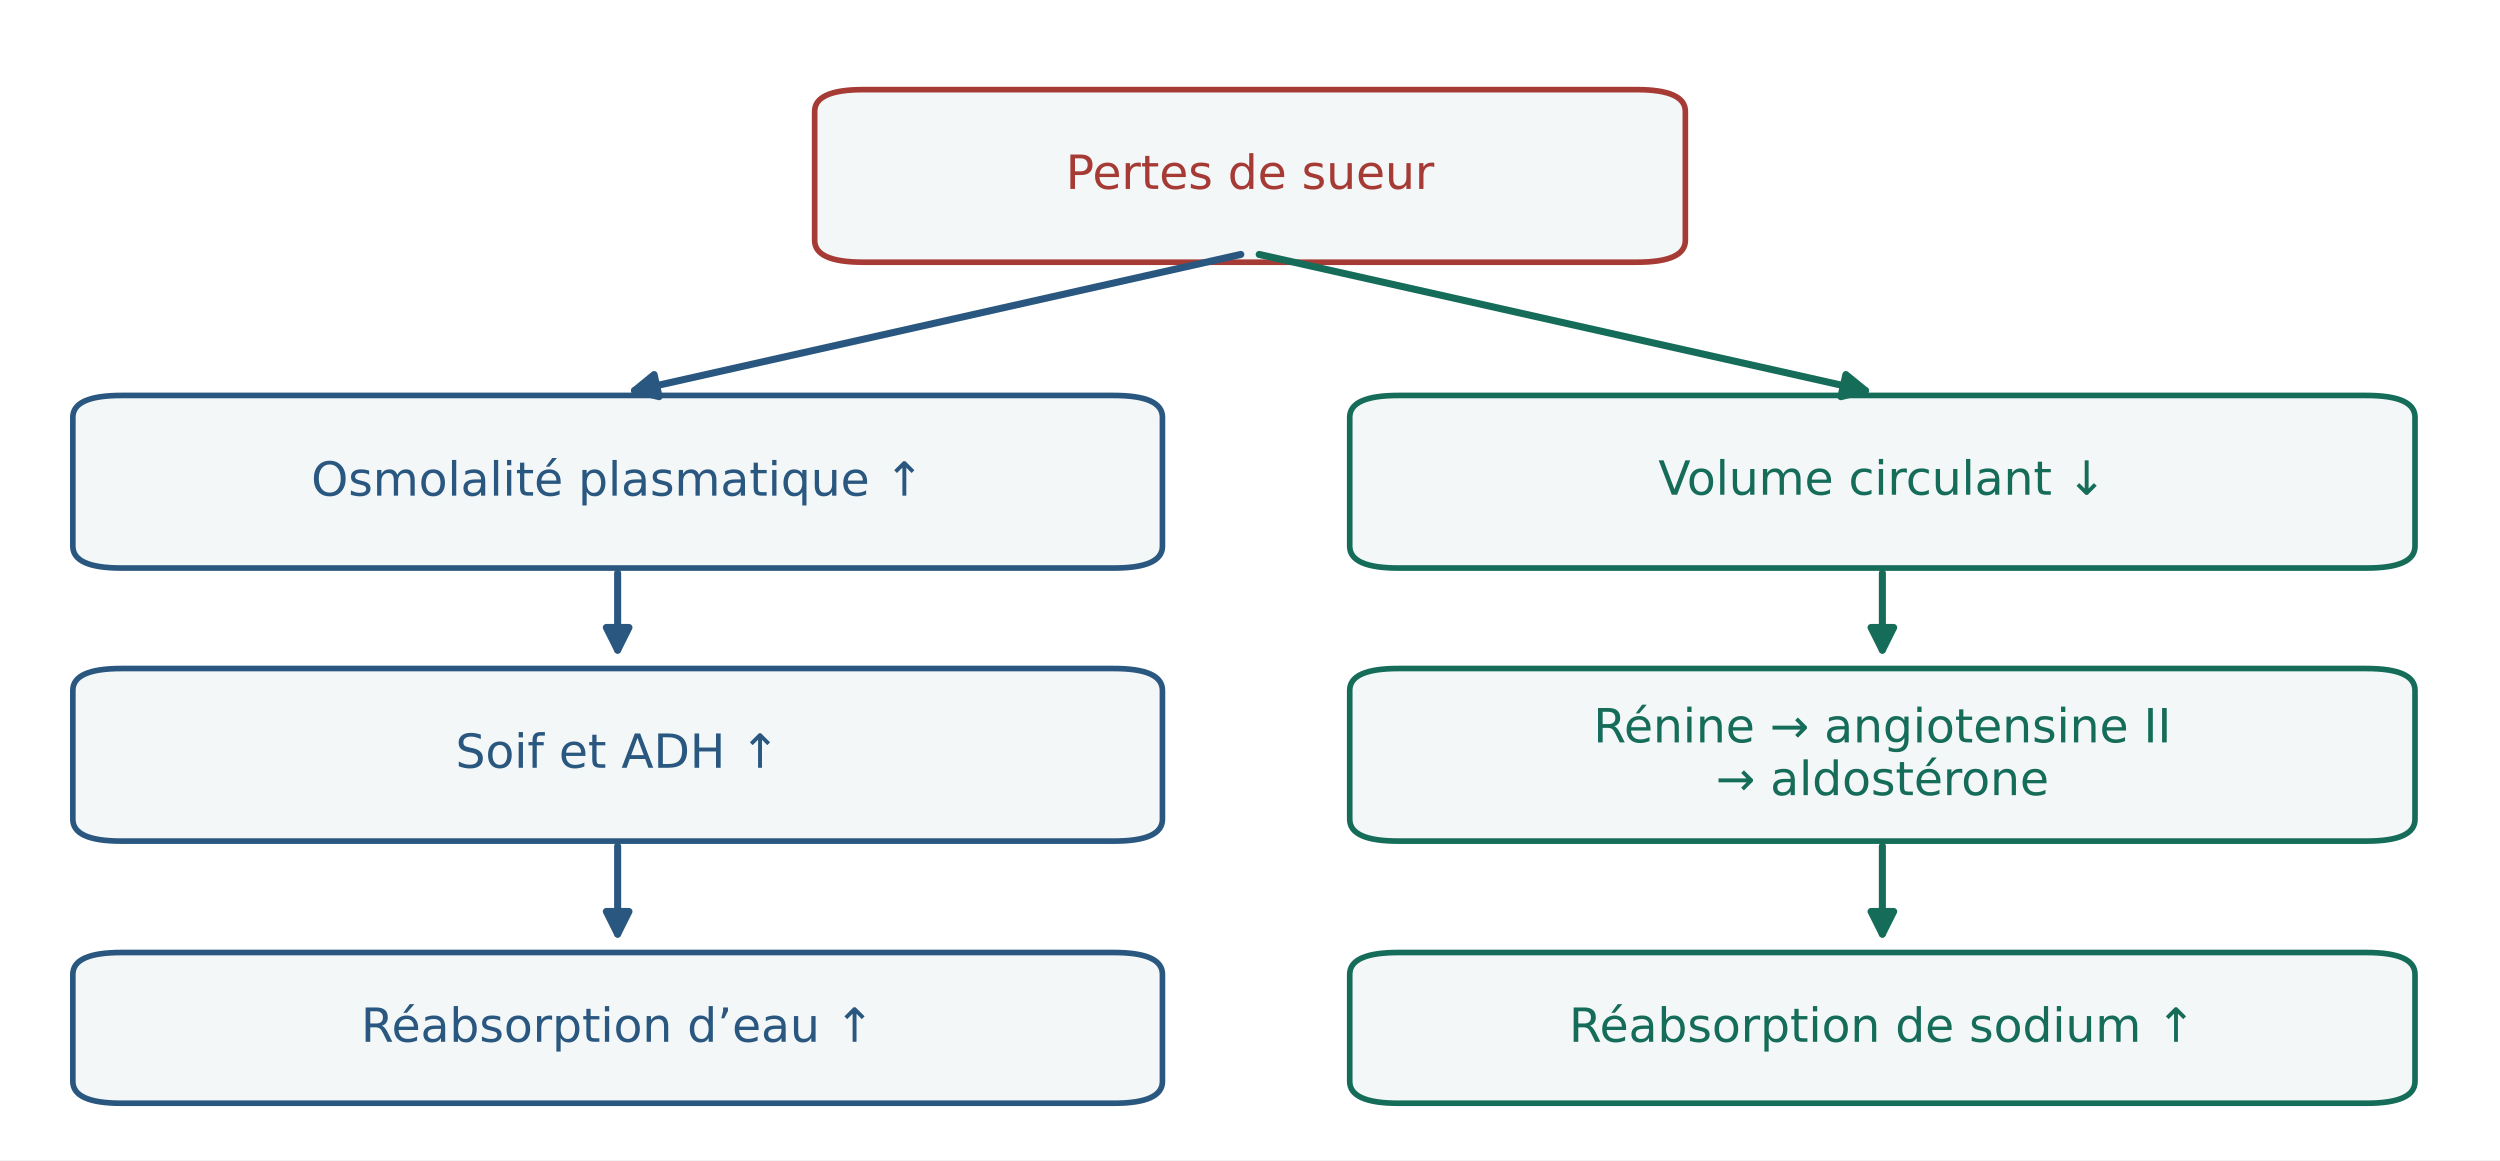
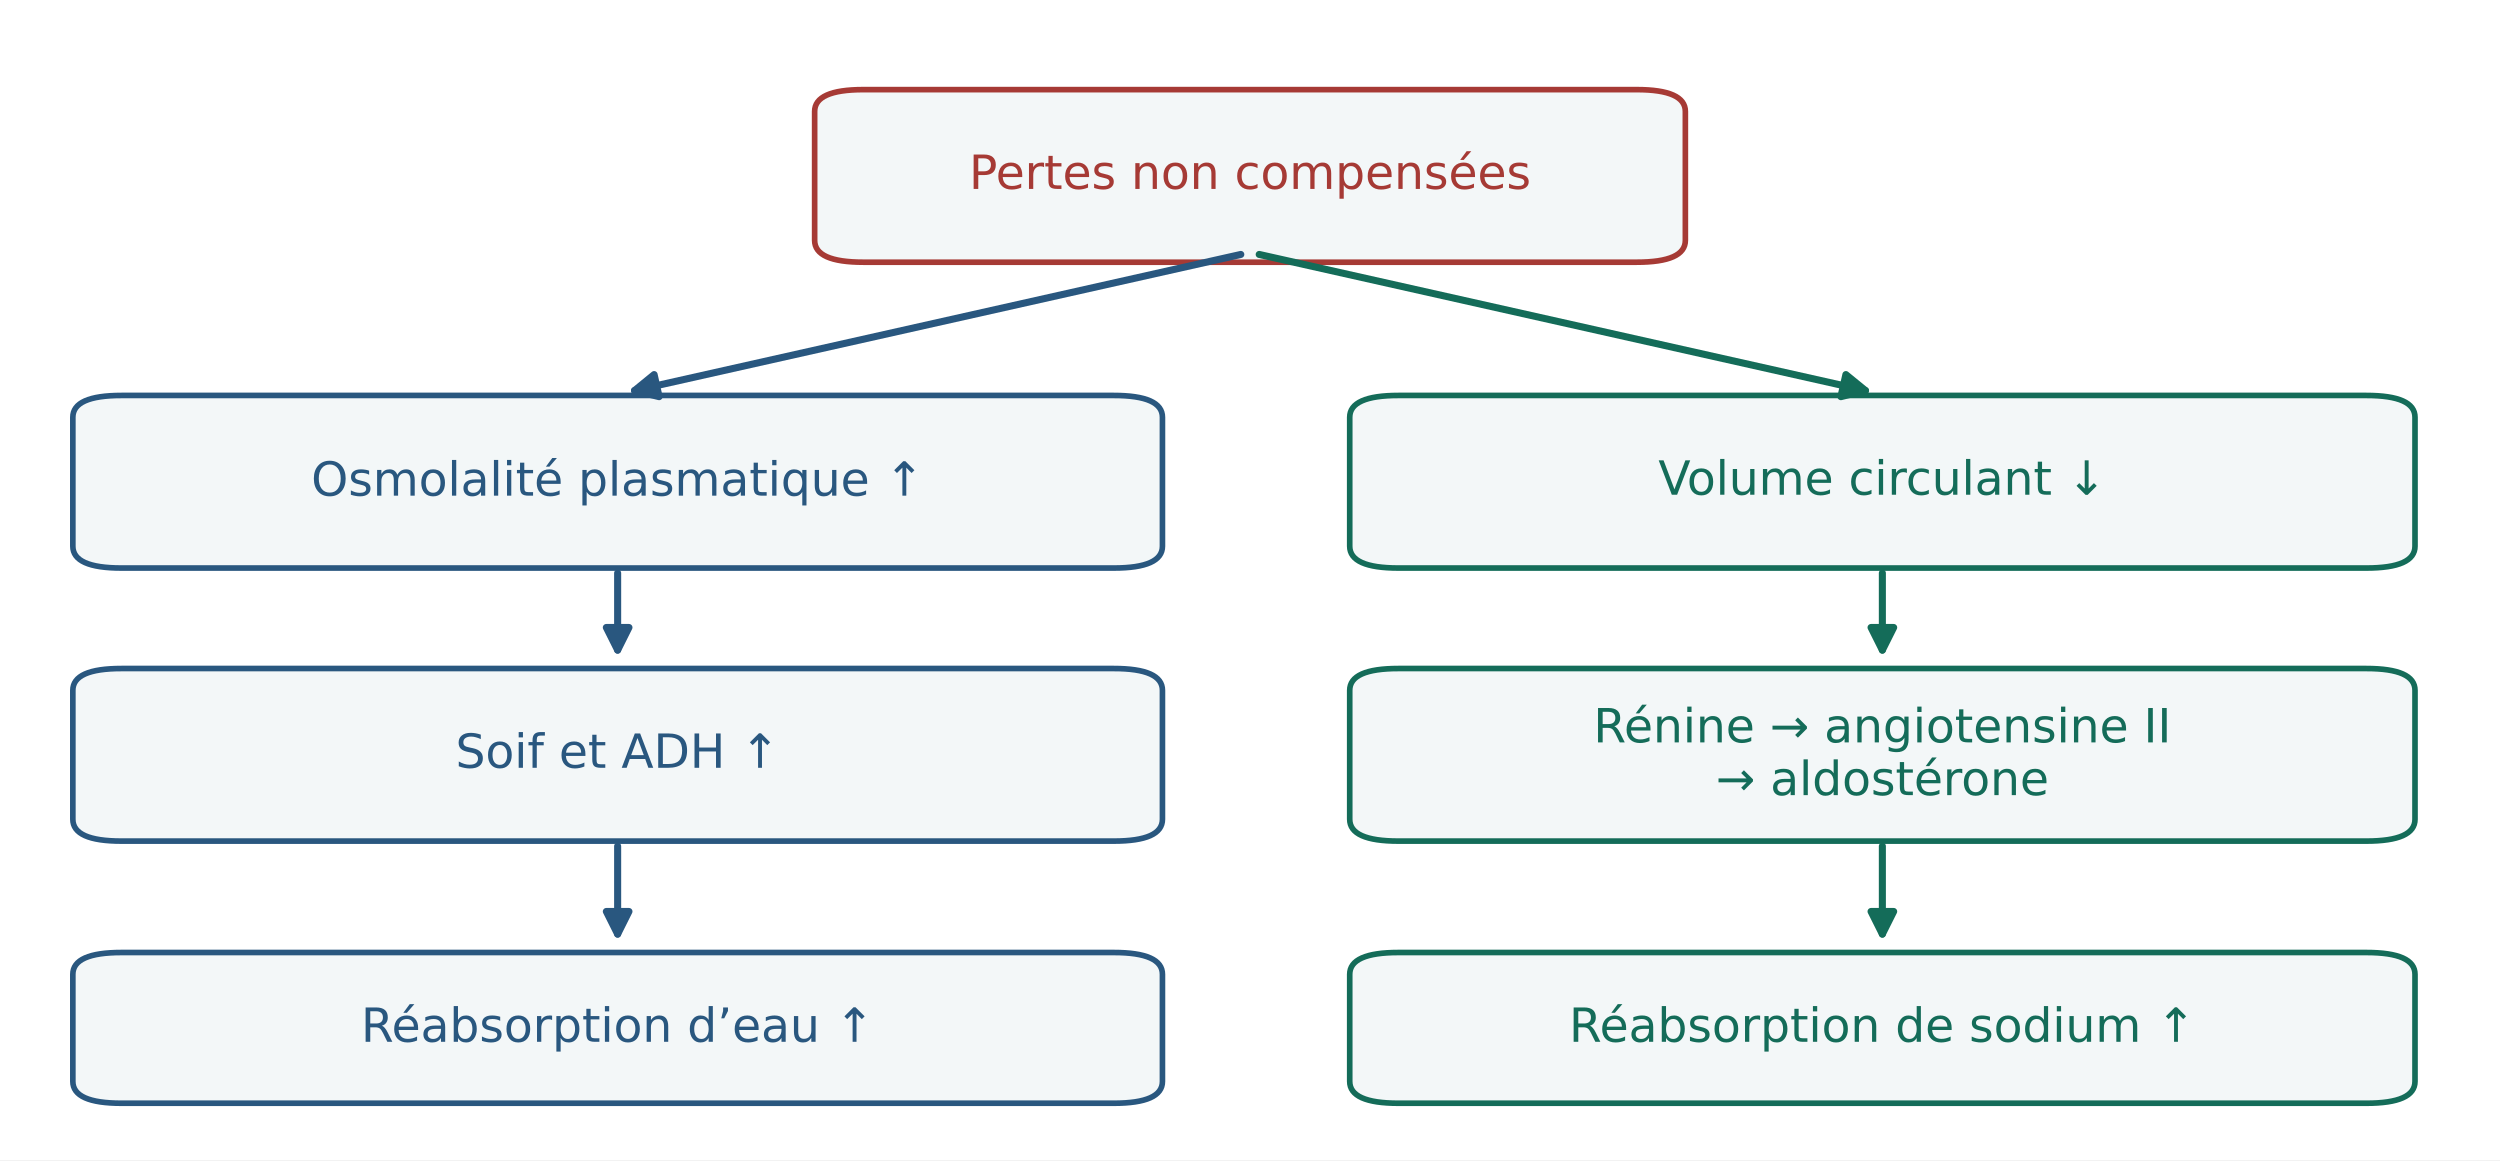
<svg xmlns="http://www.w3.org/2000/svg" width="530.64pt" height="246.24pt" viewBox="0 0 530.64 246.24" version="1.1">
  <defs>
    <style type="text/css">*{stroke-linejoin: round; stroke-linecap: butt}</style>
  </defs>
  <g id="figure_1">
    <g id="patch_1">
      <path d="M 0 246.24 L 530.64 246.24 L 530.64 0 L 0 0 z " style="fill: #ffffff" />
    </g>
    <g id="axes_1">
      <g id="patch_2">
        <path d="M 183.238 55.655 L 347.402 55.655 Q 357.727 55.655 357.727 51.018 L 357.727 23.661 Q 357.727 19.024 347.402 19.024 L 183.238 19.024 Q 172.913 19.024 172.913 23.661 L 172.913 51.018 Q 172.913 55.655 183.238 55.655 z " clip-path="url(#p5107fba23c)" style="fill: #f3f7f8; stroke: #a63a35; stroke-width: 1.2; stroke-linejoin: miter" />
      </g>
      <g id="patch_3">
        <path d="M 25.785 120.57 L 236.411 120.57 Q 246.735 120.57 246.735 115.933 L 246.735 88.576 Q 246.735 83.939 236.411 83.939 L 25.785 83.939 Q 15.46 83.939 15.46 88.576 L 15.46 115.933 Q 15.46 120.57 25.785 120.57 z " clip-path="url(#p5107fba23c)" style="fill: #f3f7f8; stroke: #29577f; stroke-width: 1.2; stroke-linejoin: miter" />
      </g>
      <g id="patch_4">
        <path d="M 296.811 120.57 L 502.274 120.57 Q 512.599 120.57 512.599 115.933 L 512.599 88.576 Q 512.599 83.939 502.274 83.939 L 296.811 83.939 Q 286.486 83.939 286.486 88.576 L 286.486 115.933 Q 286.486 120.57 296.811 120.57 z " clip-path="url(#p5107fba23c)" style="fill: #f3f7f8; stroke: #146c59; stroke-width: 1.2; stroke-linejoin: miter" />
      </g>
      <g id="patch_5">
        <path d="M 25.785 178.53 L 236.411 178.53 Q 246.735 178.53 246.735 173.893 L 246.735 146.536 Q 246.735 141.899 236.411 141.899 L 25.785 141.899 Q 15.46 141.899 15.46 146.536 L 15.46 173.893 Q 15.46 178.53 25.785 178.53 z " clip-path="url(#p5107fba23c)" style="fill: #f3f7f8; stroke: #29577f; stroke-width: 1.2; stroke-linejoin: miter" />
      </g>
      <g id="patch_6">
        <path d="M 296.811 178.53 L 502.274 178.53 Q 512.599 178.53 512.599 173.893 L 512.599 146.536 Q 512.599 141.899 502.274 141.899 L 296.811 141.899 Q 286.486 141.899 286.486 146.536 L 286.486 173.893 Q 286.486 178.53 296.811 178.53 z " clip-path="url(#p5107fba23c)" style="fill: #f3f7f8; stroke: #146c59; stroke-width: 1.2; stroke-linejoin: miter" />
      </g>
      <g id="patch_7">
        <path d="M 25.785 234.171 L 236.411 234.171 Q 246.735 234.171 246.735 229.535 L 246.735 206.814 Q 246.735 202.177 236.411 202.177 L 25.785 202.177 Q 15.46 202.177 15.46 206.814 L 15.46 229.535 Q 15.46 234.171 25.785 234.171 z " clip-path="url(#p5107fba23c)" style="fill: #f3f7f8; stroke: #29577f; stroke-width: 1.2; stroke-linejoin: miter" />
      </g>
      <g id="patch_8">
        <path d="M 296.811 234.171 L 502.274 234.171 Q 512.599 234.171 512.599 229.535 L 512.599 206.814 Q 512.599 202.177 502.274 202.177 L 296.811 202.177 Q 286.486 202.177 286.486 206.814 L 286.486 229.535 Q 286.486 234.171 296.811 234.171 z " clip-path="url(#p5107fba23c)" style="fill: #f3f7f8; stroke: #146c59; stroke-width: 1.2; stroke-linejoin: miter" />
      </g>
      <g id="patch_9">
        <path d="M 263.366 54.007 Q 198.207 68.638 134.684 82.902 " clip-path="url(#p5107fba23c)" style="fill: none; stroke: #29577f; stroke-width: 1.5; stroke-linecap: round" />
        <path d="M 139.893 84.192 L 134.684 82.902 L 138.841 79.509 z " clip-path="url(#p5107fba23c)" style="fill: #29577f; stroke: #29577f; stroke-width: 1.5; stroke-linecap: round" />
      </g>
      <g id="patch_10">
        <path d="M 131.098 121.64 Q 131.098 130.654 131.098 137.99 " clip-path="url(#p5107fba23c)" style="fill: none; stroke: #29577f; stroke-width: 1.5; stroke-linecap: round" />
        <path d="M 133.498 133.19 L 131.098 137.99 L 128.698 133.19 z " clip-path="url(#p5107fba23c)" style="fill: #29577f; stroke: #29577f; stroke-width: 1.5; stroke-linecap: round" />
      </g>
      <g id="patch_11">
        <path d="M 131.098 179.602 Q 131.098 189.774 131.098 198.269 " clip-path="url(#p5107fba23c)" style="fill: none; stroke: #29577f; stroke-width: 1.5; stroke-linecap: round" />
        <path d="M 133.498 193.469 L 131.098 198.269 L 128.698 193.469 z " clip-path="url(#p5107fba23c)" style="fill: #29577f; stroke: #29577f; stroke-width: 1.5; stroke-linecap: round" />
      </g>
      <g id="patch_12">
        <path d="M 267.274 54.007 Q 332.433 68.638 395.956 82.902 " clip-path="url(#p5107fba23c)" style="fill: none; stroke: #146c59; stroke-width: 1.5; stroke-linecap: round" />
        <path d="M 391.799 79.509 L 395.956 82.902 L 390.747 84.192 z " clip-path="url(#p5107fba23c)" style="fill: #146c59; stroke: #146c59; stroke-width: 1.5; stroke-linecap: round" />
      </g>
      <g id="patch_13">
        <path d="M 399.542 121.64 Q 399.542 130.654 399.542 137.99 " clip-path="url(#p5107fba23c)" style="fill: none; stroke: #146c59; stroke-width: 1.5; stroke-linecap: round" />
        <path d="M 401.942 133.19 L 399.542 137.99 L 397.142 133.19 z " clip-path="url(#p5107fba23c)" style="fill: #146c59; stroke: #146c59; stroke-width: 1.5; stroke-linecap: round" />
      </g>
      <g id="patch_14">
        <path d="M 399.542 179.602 Q 399.542 189.774 399.542 198.269 " clip-path="url(#p5107fba23c)" style="fill: none; stroke: #146c59; stroke-width: 1.5; stroke-linecap: round" />
        <path d="M 401.942 193.469 L 399.542 198.269 L 397.142 193.469 z " clip-path="url(#p5107fba23c)" style="fill: #146c59; stroke: #146c59; stroke-width: 1.5; stroke-linecap: round" />
      </g>
      <g id="text_1">
-         <text style="font-size: 10px; font-family: 'DejaVu Sans'; text-anchor: middle; fill: #a63a35" x="265.32" y="40.099" transform="rotate(-0 265.32 40.09857)">Pertes de sueur</text>
+         <text style="font-size: 10px; font-family: 'DejaVu Sans'; text-anchor: middle; fill: #a63a35" x="265.32" y="40.099" transform="rotate(-0 265.32 40.09857)">Pertes non compensées</text>
      </g>
      <g id="text_2">
        <text style="font-size: 10px; font-family: 'DejaVu Sans'; text-anchor: middle; fill: #29577f" x="131.098" y="105.214" transform="rotate(-0 131.0976 105.2138)">Osmolalité plasmatique ↑</text>
      </g>
      <g id="text_3">
        <text style="font-size: 10px; font-family: 'DejaVu Sans'; text-anchor: middle; fill: #146c59" x="399.542" y="105.014" transform="rotate(-0 399.5424 105.0138)">Volume circulant ↓</text>
      </g>
      <g id="text_4">
        <text style="font-size: 10px; font-family: 'DejaVu Sans'; text-anchor: middle; fill: #29577f" x="131.098" y="162.974" transform="rotate(-0 131.0976 162.9738)">Soif et ADH ↑</text>
      </g>
      <g id="text_5">
        <text style="font-size: 10px; font-family: 'DejaVu Sans'; fill: #146c59" transform="translate(338.2065 157.5749)">Rénine → angiotensine II</text>
        <text style="font-size: 10px; font-family: 'DejaVu Sans'; fill: #146c59" transform="translate(364.1877 168.7727)">→ aldostérone</text>
      </g>
      <g id="text_6">
        <text style="font-size: 10px; font-family: 'DejaVu Sans'; text-anchor: middle; fill: #29577f" x="131.098" y="221.134" transform="rotate(-0 131.0976 221.1338)">Réabsorption d’eau ↑</text>
      </g>
      <g id="text_7">
        <text style="font-size: 10px; font-family: 'DejaVu Sans'; text-anchor: middle; fill: #146c59" x="399.542" y="221.134" transform="rotate(-0 399.5424 221.1338)">Réabsorption de sodium ↑</text>
      </g>
    </g>
  </g>
  <defs>
    <clipPath id="p5107fba23c">
      <rect x="7.2" y="7.2" width="516.24" height="231.84" />
    </clipPath>
  </defs>
</svg>
